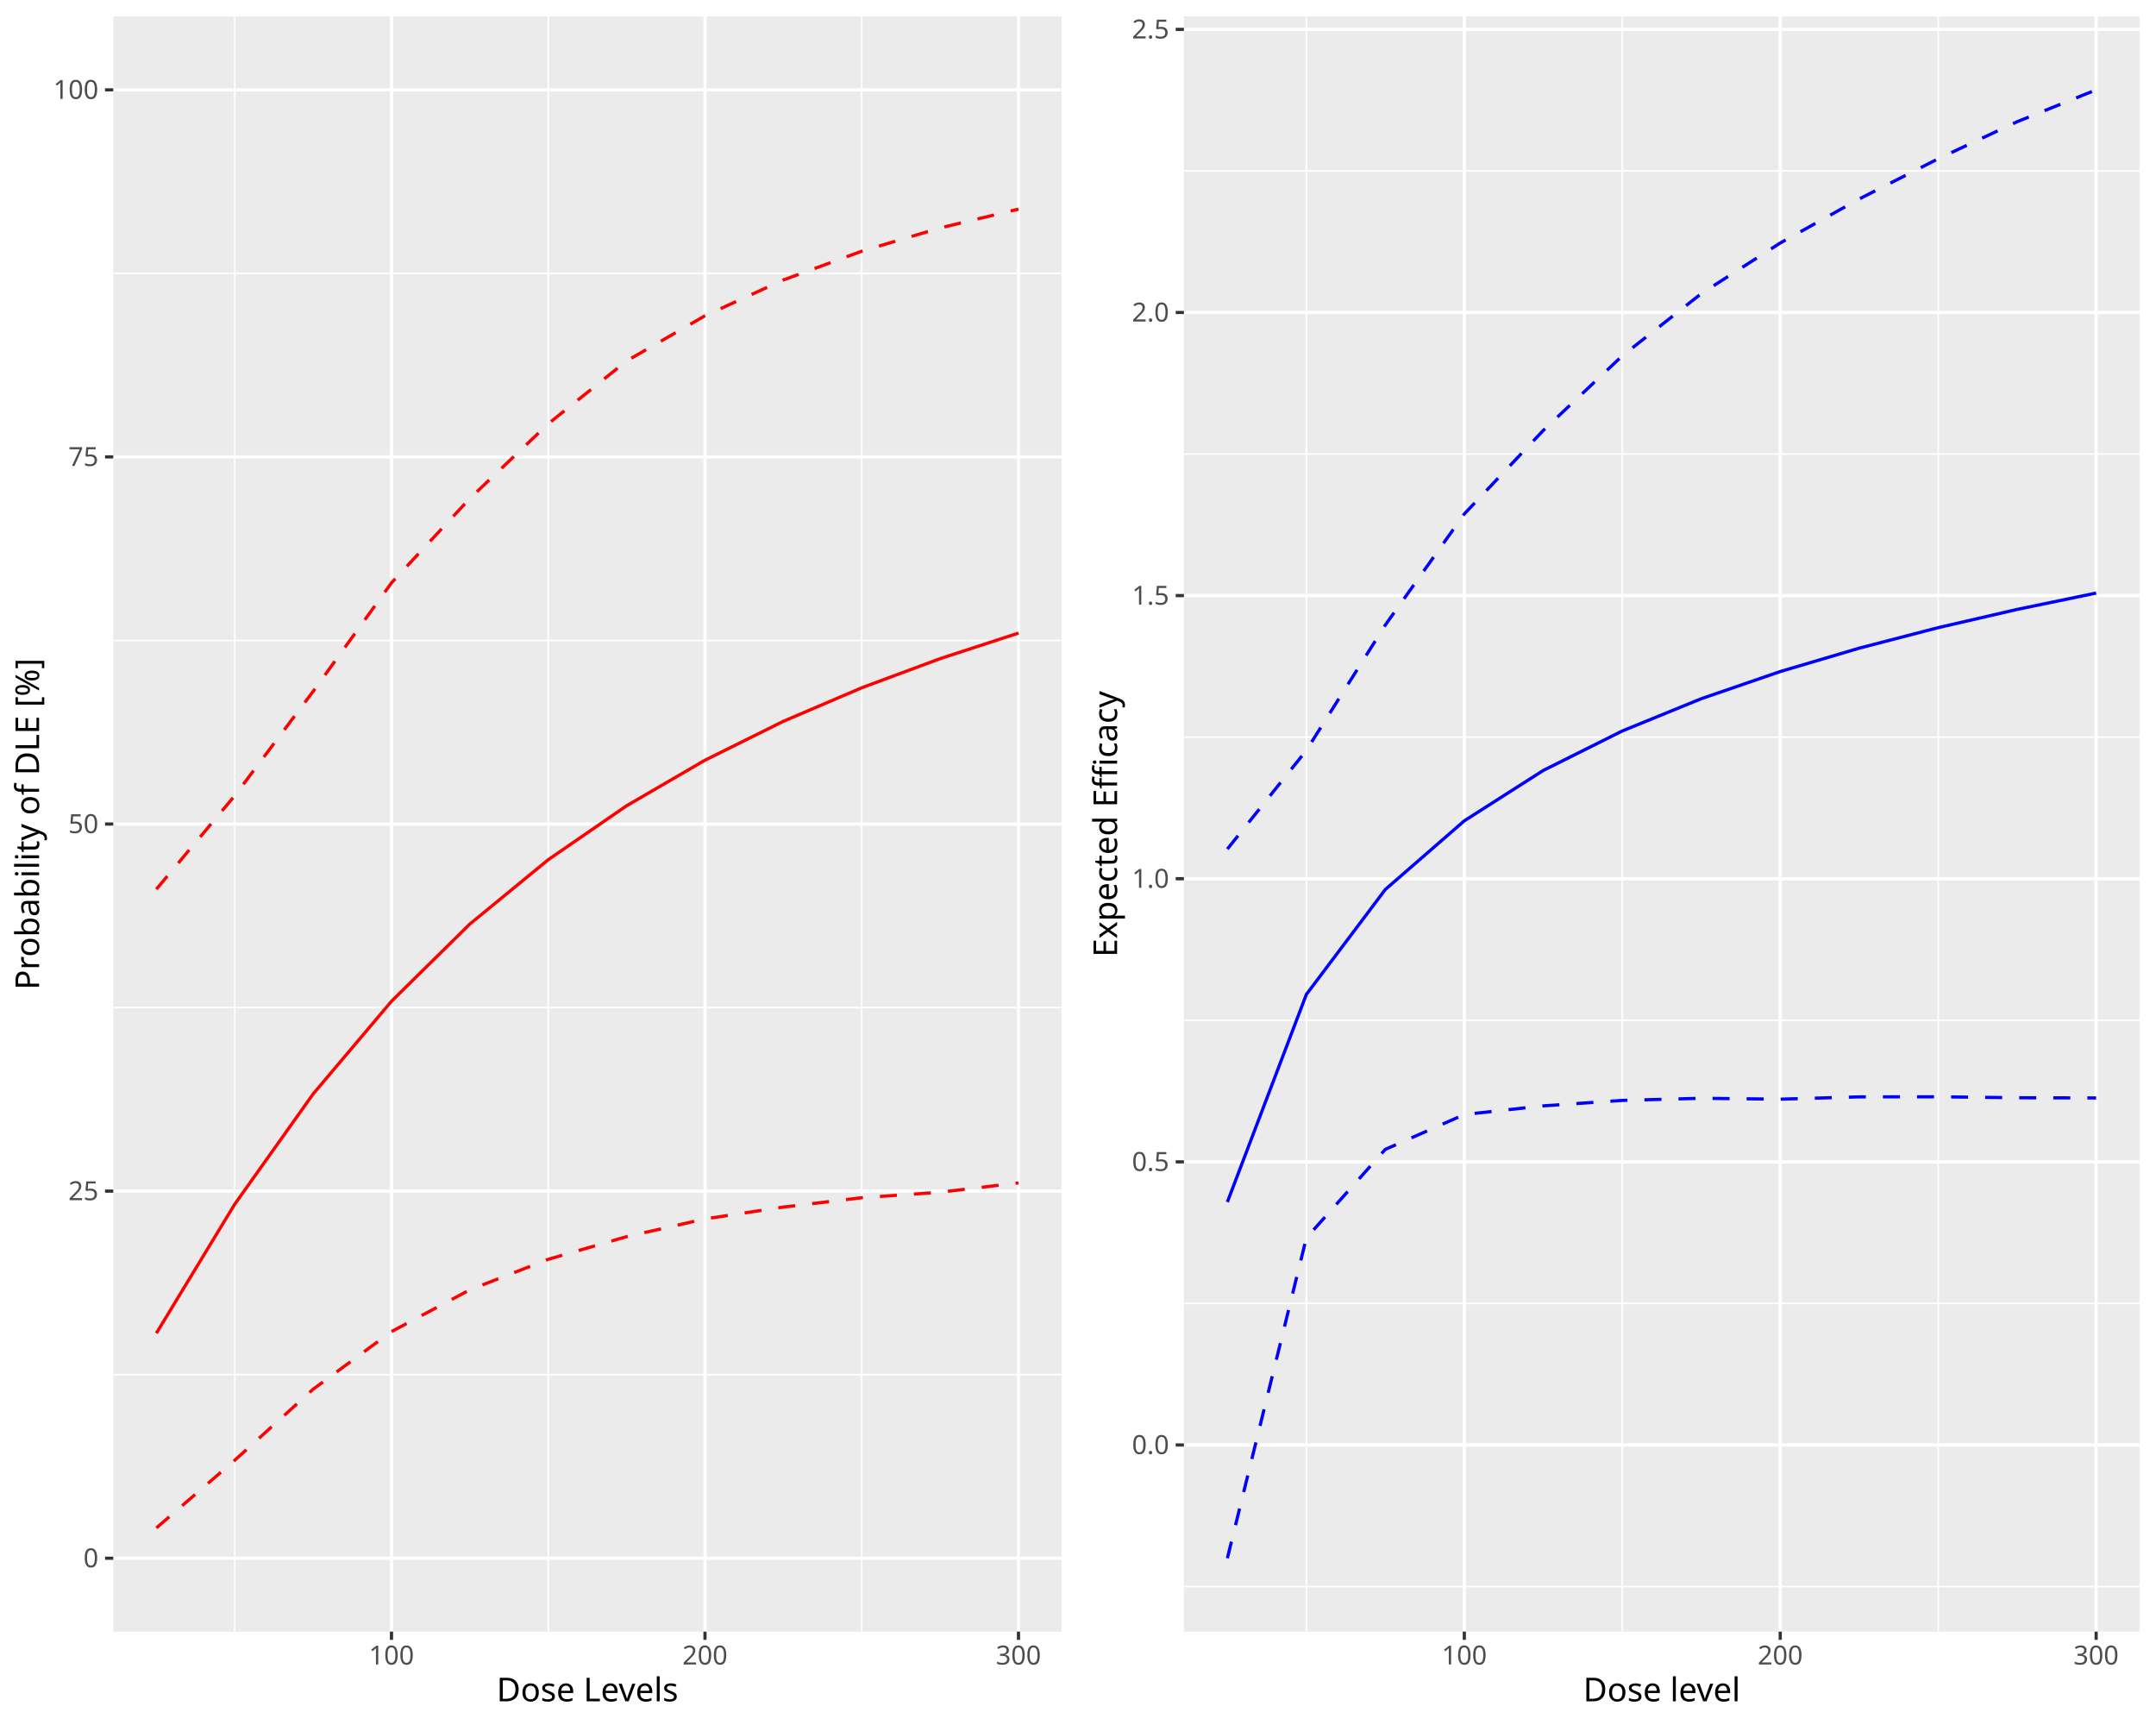
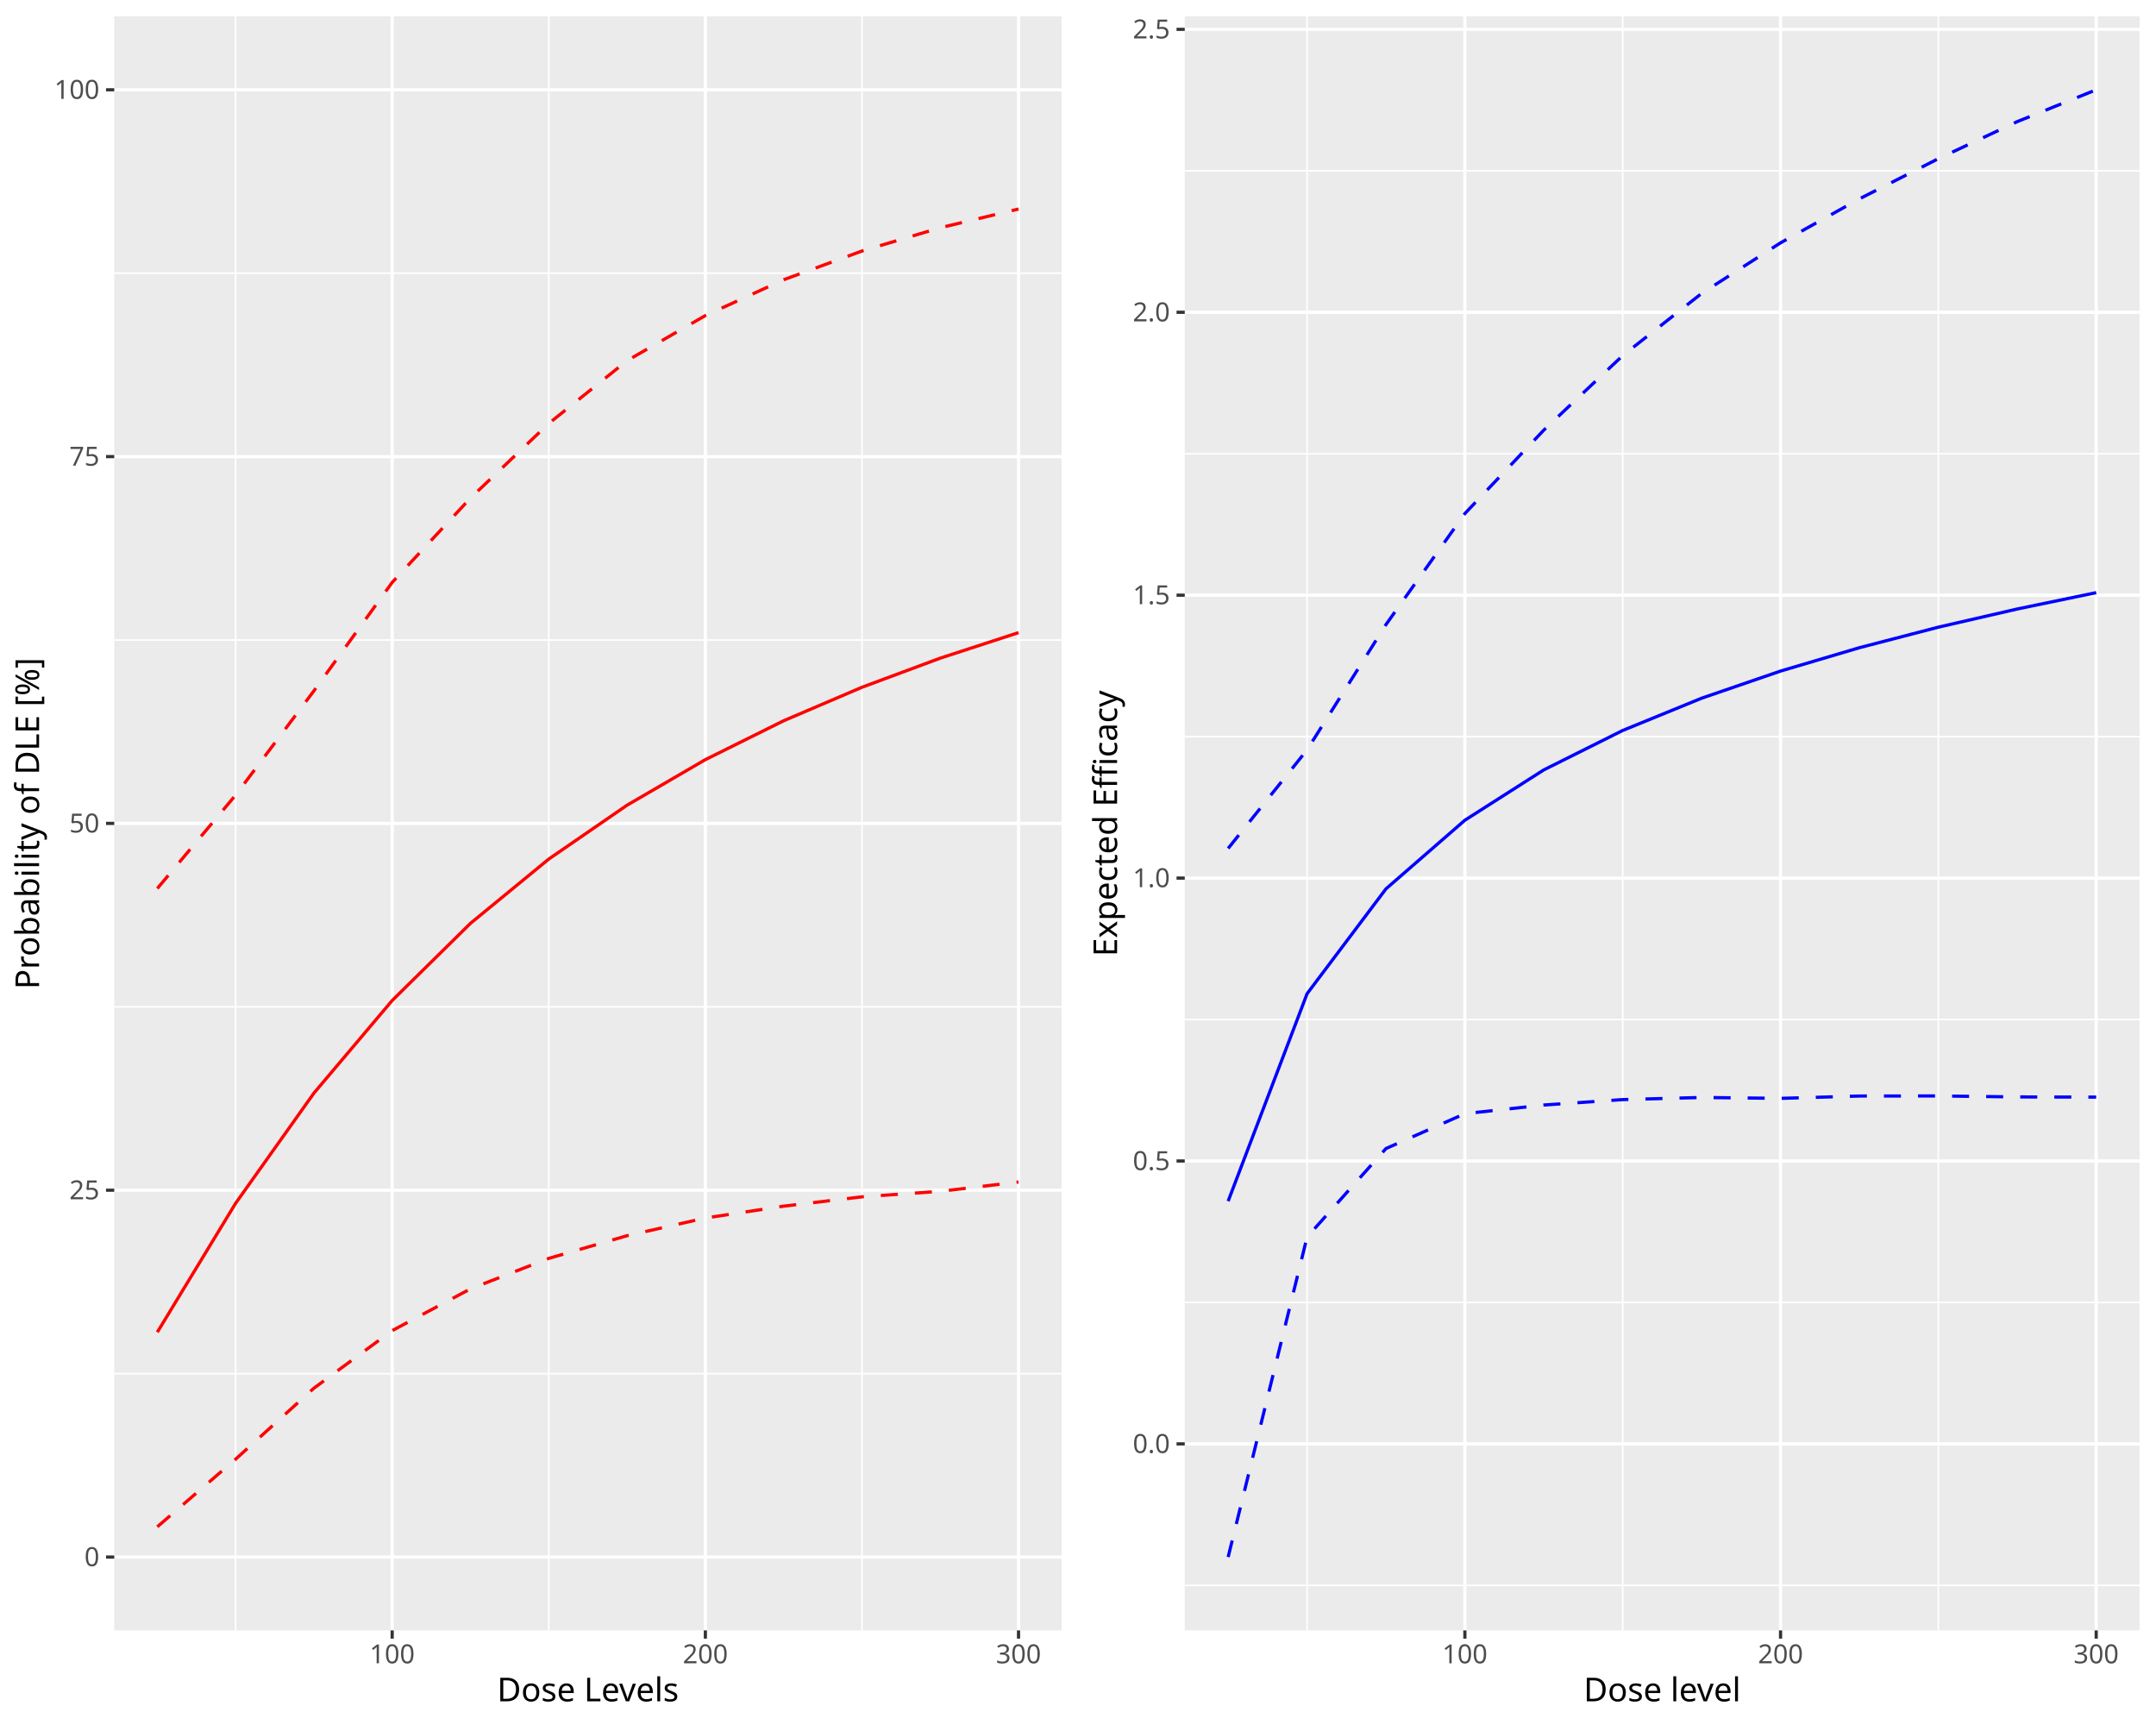
<svg xmlns="http://www.w3.org/2000/svg" class="svglite" data-engine-version="2.0" width="720.00pt" height="576.00pt" viewBox="0 0 720.00 576.00">
  <defs>
    <style type="text/css">
    .svglite line, .svglite polyline, .svglite polygon, .svglite path, .svglite rect, .svglite circle {
      fill: none;
      stroke: #000000;
      stroke-linecap: round;
      stroke-linejoin: round;
      stroke-miterlimit: 10.00;
    }
  </style>
  </defs>
  <rect width="100%" height="100%" style="stroke: none; fill: #FFFFFF;" />
  <defs>
    <clipPath id="cpMC4wMHw3MjAuMDB8MC4wMHw1NzYuMDA=">
      <rect x="0.00" y="0.00" width="720.00" height="576.00" />
    </clipPath>
  </defs>
  <g clip-path="url(#cpMC4wMHw3MjAuMDB8MC4wMHw1NzYuMDA=)">
</g>
  <defs>
    <clipPath id="cpMC4wMHwzNjAuMDB8MC4wMHw1NzYuMDA=">
      <rect x="0.00" y="0.00" width="360.00" height="576.00" />
    </clipPath>
  </defs>
  <g clip-path="url(#cpMC4wMHwzNjAuMDB8MC4wMHw1NzYuMDA=)">
    <rect x="0.00" y="0.00" width="360.00" height="576.00" style="stroke-width: 1.07; stroke: #FFFFFF; fill: #FFFFFF;" />
  </g>
  <g clip-path="url(#cpMC4wMHw3MjAuMDB8MC4wMHw1NzYuMDA=)">
</g>
  <defs>
-     <clipPath id="cpMzcuODJ8MzU0LjUyfDUuNDh8NTQ0Ljgy">
-       <rect x="37.82" y="5.48" width="316.70" height="539.34" />
+     <clipPath id="cpMzguMTV8MzU0LjUyfDUuNDh8NTQ0LjQy">
+       <rect x="38.15" y="5.48" width="316.37" height="538.94" />
    </clipPath>
  </defs>
-   <g clip-path="url(#cpMzcuODJ8MzU0LjUyfDUuNDh8NTQ0Ljgy)">
-     <rect x="37.82" y="5.48" width="316.70" height="539.34" style="stroke-width: 1.07; stroke: none; fill: #EBEBEB;" />
-     <polyline points="37.82,459.02 354.52,459.02 " style="stroke-width: 0.53; stroke: #FFFFFF; stroke-linecap: butt;" />
-     <polyline points="37.82,336.44 354.52,336.44 " style="stroke-width: 0.53; stroke: #FFFFFF; stroke-linecap: butt;" />
-     <polyline points="37.82,213.86 354.52,213.86 " style="stroke-width: 0.53; stroke: #FFFFFF; stroke-linecap: butt;" />
-     <polyline points="37.82,91.28 354.52,91.28 " style="stroke-width: 0.53; stroke: #FFFFFF; stroke-linecap: butt;" />
-     <polyline points="78.39,544.82 78.39,5.48 " style="stroke-width: 0.53; stroke: #FFFFFF; stroke-linecap: butt;" />
-     <polyline points="183.09,544.82 183.09,5.48 " style="stroke-width: 0.53; stroke: #FFFFFF; stroke-linecap: butt;" />
-     <polyline points="287.78,544.82 287.78,5.48 " style="stroke-width: 0.53; stroke: #FFFFFF; stroke-linecap: butt;" />
-     <polyline points="37.82,520.31 354.52,520.31 " style="stroke-width: 1.07; stroke: #FFFFFF; stroke-linecap: butt;" />
-     <polyline points="37.82,397.73 354.52,397.73 " style="stroke-width: 1.07; stroke: #FFFFFF; stroke-linecap: butt;" />
-     <polyline points="37.82,275.15 354.52,275.15 " style="stroke-width: 1.07; stroke: #FFFFFF; stroke-linecap: butt;" />
-     <polyline points="37.82,152.57 354.52,152.57 " style="stroke-width: 1.07; stroke: #FFFFFF; stroke-linecap: butt;" />
-     <polyline points="37.82,30.00 354.52,30.00 " style="stroke-width: 1.07; stroke: #FFFFFF; stroke-linecap: butt;" />
-     <polyline points="130.74,544.82 130.74,5.48 " style="stroke-width: 1.07; stroke: #FFFFFF; stroke-linecap: butt;" />
-     <polyline points="235.43,544.82 235.43,5.48 " style="stroke-width: 1.07; stroke: #FFFFFF; stroke-linecap: butt;" />
-     <polyline points="340.13,544.82 340.13,5.48 " style="stroke-width: 1.07; stroke: #FFFFFF; stroke-linecap: butt;" />
-     <polyline points="52.22,510.20 78.39,487.60 104.57,463.87 130.74,444.64 156.91,430.68 183.09,420.50 209.26,412.93 235.43,407.01 261.61,403.05 287.78,399.94 313.95,398.10 340.13,394.99 " style="stroke-width: 1.07; stroke: #FF0000; stroke-dasharray: 5.69,5.69; stroke-linecap: butt;" />
-     <polyline points="52.22,445.18 78.39,402.10 104.57,365.29 130.74,334.33 156.91,308.54 183.09,287.06 209.26,269.05 235.43,253.84 261.61,240.85 287.78,229.66 313.95,219.93 340.13,211.39 " style="stroke-width: 1.07; stroke: #FF0000; stroke-linecap: butt;" />
-     <polyline points="52.22,296.91 78.39,265.70 104.57,230.86 130.74,194.62 156.91,166.43 183.09,141.50 209.26,120.52 235.43,105.44 261.61,93.48 287.78,83.88 313.95,76.11 340.13,69.83 " style="stroke-width: 1.07; stroke: #FF0000; stroke-dasharray: 5.69,5.69; stroke-linecap: butt;" />
+   <g clip-path="url(#cpMzguMTV8MzU0LjUyfDUuNDh8NTQ0LjQy)">
+     <rect x="38.15" y="5.48" width="316.37" height="538.94" style="stroke-width: 1.07; stroke: none; fill: #EBEBEB;" />
+     <polyline points="38.15,458.68 354.52,458.68 " style="stroke-width: 0.53; stroke: #FFFFFF; stroke-linecap: butt;" />
+     <polyline points="38.15,336.19 354.52,336.19 " style="stroke-width: 0.53; stroke: #FFFFFF; stroke-linecap: butt;" />
+     <polyline points="38.15,213.71 354.52,213.71 " style="stroke-width: 0.53; stroke: #FFFFFF; stroke-linecap: butt;" />
+     <polyline points="38.15,91.22 354.52,91.22 " style="stroke-width: 0.53; stroke: #FFFFFF; stroke-linecap: butt;" />
+     <polyline points="78.68,544.42 78.68,5.48 " style="stroke-width: 0.53; stroke: #FFFFFF; stroke-linecap: butt;" />
+     <polyline points="183.26,544.42 183.26,5.48 " style="stroke-width: 0.53; stroke: #FFFFFF; stroke-linecap: butt;" />
+     <polyline points="287.85,544.42 287.85,5.48 " style="stroke-width: 0.53; stroke: #FFFFFF; stroke-linecap: butt;" />
+     <polyline points="38.15,519.92 354.52,519.92 " style="stroke-width: 1.07; stroke: #FFFFFF; stroke-linecap: butt;" />
+     <polyline points="38.15,397.43 354.52,397.43 " style="stroke-width: 1.07; stroke: #FFFFFF; stroke-linecap: butt;" />
+     <polyline points="38.15,274.95 354.52,274.95 " style="stroke-width: 1.07; stroke: #FFFFFF; stroke-linecap: butt;" />
+     <polyline points="38.15,152.46 354.52,152.46 " style="stroke-width: 1.07; stroke: #FFFFFF; stroke-linecap: butt;" />
+     <polyline points="38.15,29.98 354.52,29.98 " style="stroke-width: 1.07; stroke: #FFFFFF; stroke-linecap: butt;" />
+     <polyline points="130.97,544.42 130.97,5.48 " style="stroke-width: 1.07; stroke: #FFFFFF; stroke-linecap: butt;" />
+     <polyline points="235.56,544.42 235.56,5.48 " style="stroke-width: 1.07; stroke: #FFFFFF; stroke-linecap: butt;" />
+     <polyline points="340.14,544.42 340.14,5.48 " style="stroke-width: 1.07; stroke: #FFFFFF; stroke-linecap: butt;" />
+     <polyline points="52.53,509.82 78.68,487.24 104.83,463.53 130.97,444.31 157.12,430.36 183.26,420.19 209.41,412.62 235.56,406.71 261.70,402.75 287.85,399.64 313.99,397.80 340.14,394.69 " style="stroke-width: 1.07; stroke: #FF0000; stroke-dasharray: 5.69,5.69; stroke-linecap: butt;" />
+     <polyline points="52.53,444.85 78.68,401.80 104.83,365.01 130.97,334.08 157.12,308.31 183.26,286.85 209.41,268.86 235.56,253.65 261.70,240.67 287.85,229.49 313.99,219.77 340.14,211.24 " style="stroke-width: 1.07; stroke: #FF0000; stroke-linecap: butt;" />
+     <polyline points="52.53,296.69 78.68,265.50 104.83,230.69 130.97,194.47 157.12,166.30 183.26,141.40 209.41,120.43 235.56,105.37 261.70,93.41 287.85,83.82 313.99,76.05 340.14,69.79 " style="stroke-width: 1.07; stroke: #FF0000; stroke-dasharray: 5.69,5.69; stroke-linecap: butt;" />
  </g>
  <g clip-path="url(#cpMC4wMHw3MjAuMDB8MC4wMHw1NzYuMDA=)">
-     <text x="32.89" y="523.34" text-anchor="end" style="font-size: 8.80px; fill: #4D4D4D; font-family: sans;" textLength="4.89px" lengthAdjust="spacingAndGlyphs">0</text>
-     <text x="32.89" y="400.76" text-anchor="end" style="font-size: 8.80px; fill: #4D4D4D; font-family: sans;" textLength="9.79px" lengthAdjust="spacingAndGlyphs">25</text>
-     <text x="32.89" y="278.18" text-anchor="end" style="font-size: 8.80px; fill: #4D4D4D; font-family: sans;" textLength="9.79px" lengthAdjust="spacingAndGlyphs">50</text>
-     <text x="32.89" y="155.60" text-anchor="end" style="font-size: 8.80px; fill: #4D4D4D; font-family: sans;" textLength="9.79px" lengthAdjust="spacingAndGlyphs">75</text>
-     <text x="32.89" y="33.02" text-anchor="end" style="font-size: 8.80px; fill: #4D4D4D; font-family: sans;" textLength="14.68px" lengthAdjust="spacingAndGlyphs">100</text>
-     <polyline points="35.08,520.31 37.82,520.31 " style="stroke-width: 1.07; stroke: #333333; stroke-linecap: butt;" />
-     <polyline points="35.08,397.73 37.82,397.73 " style="stroke-width: 1.07; stroke: #333333; stroke-linecap: butt;" />
-     <polyline points="35.08,275.15 37.82,275.15 " style="stroke-width: 1.07; stroke: #333333; stroke-linecap: butt;" />
-     <polyline points="35.08,152.57 37.82,152.57 " style="stroke-width: 1.07; stroke: #333333; stroke-linecap: butt;" />
-     <polyline points="35.08,30.00 37.82,30.00 " style="stroke-width: 1.07; stroke: #333333; stroke-linecap: butt;" />
-     <polyline points="130.74,547.56 130.74,544.82 " style="stroke-width: 1.07; stroke: #333333; stroke-linecap: butt;" />
-     <polyline points="235.43,547.56 235.43,544.82 " style="stroke-width: 1.07; stroke: #333333; stroke-linecap: butt;" />
-     <polyline points="340.13,547.56 340.13,544.82 " style="stroke-width: 1.07; stroke: #333333; stroke-linecap: butt;" />
-     <text x="130.74" y="555.81" text-anchor="middle" style="font-size: 8.80px; fill: #4D4D4D; font-family: sans;" textLength="14.68px" lengthAdjust="spacingAndGlyphs">100</text>
-     <text x="235.43" y="555.81" text-anchor="middle" style="font-size: 8.80px; fill: #4D4D4D; font-family: sans;" textLength="14.68px" lengthAdjust="spacingAndGlyphs">200</text>
-     <text x="340.13" y="555.81" text-anchor="middle" style="font-size: 8.80px; fill: #4D4D4D; font-family: sans;" textLength="14.68px" lengthAdjust="spacingAndGlyphs">300</text>
-     <text x="196.17" y="568.10" text-anchor="middle" style="font-size: 11.00px; font-family: sans;" textLength="60.55px" lengthAdjust="spacingAndGlyphs">Dose Levels</text>
-     <text transform="translate(13.05,275.15) rotate(-90)" text-anchor="middle" style="font-size: 11.00px; font-family: sans;" textLength="107.00px" lengthAdjust="spacingAndGlyphs">Probability of DLE [%]</text>
+     <text x="33.22" y="522.95" text-anchor="end" style="font-size: 8.80px; fill: #4D4D4D; font-family: sans;" textLength="4.89px" lengthAdjust="spacingAndGlyphs">0</text>
+     <text x="33.22" y="400.46" text-anchor="end" style="font-size: 8.80px; fill: #4D4D4D; font-family: sans;" textLength="9.79px" lengthAdjust="spacingAndGlyphs">25</text>
+     <text x="33.22" y="277.98" text-anchor="end" style="font-size: 8.80px; fill: #4D4D4D; font-family: sans;" textLength="9.79px" lengthAdjust="spacingAndGlyphs">50</text>
+     <text x="33.22" y="155.49" text-anchor="end" style="font-size: 8.80px; fill: #4D4D4D; font-family: sans;" textLength="9.79px" lengthAdjust="spacingAndGlyphs">75</text>
+     <text x="33.22" y="33.00" text-anchor="end" style="font-size: 8.80px; fill: #4D4D4D; font-family: sans;" textLength="14.68px" lengthAdjust="spacingAndGlyphs">100</text>
+     <polyline points="35.41,519.92 38.15,519.92 " style="stroke-width: 1.07; stroke: #333333; stroke-linecap: butt;" />
+     <polyline points="35.41,397.43 38.15,397.43 " style="stroke-width: 1.07; stroke: #333333; stroke-linecap: butt;" />
+     <polyline points="35.41,274.95 38.15,274.95 " style="stroke-width: 1.07; stroke: #333333; stroke-linecap: butt;" />
+     <polyline points="35.41,152.46 38.15,152.46 " style="stroke-width: 1.07; stroke: #333333; stroke-linecap: butt;" />
+     <polyline points="35.41,29.98 38.15,29.98 " style="stroke-width: 1.07; stroke: #333333; stroke-linecap: butt;" />
+     <polyline points="130.97,547.16 130.97,544.42 " style="stroke-width: 1.07; stroke: #333333; stroke-linecap: butt;" />
+     <polyline points="235.56,547.16 235.56,544.42 " style="stroke-width: 1.07; stroke: #333333; stroke-linecap: butt;" />
+     <polyline points="340.14,547.16 340.14,544.42 " style="stroke-width: 1.07; stroke: #333333; stroke-linecap: butt;" />
+     <text x="130.97" y="555.40" text-anchor="middle" style="font-size: 8.80px; fill: #4D4D4D; font-family: sans;" textLength="14.68px" lengthAdjust="spacingAndGlyphs">100</text>
+     <text x="235.56" y="555.40" text-anchor="middle" style="font-size: 8.80px; fill: #4D4D4D; font-family: sans;" textLength="14.68px" lengthAdjust="spacingAndGlyphs">200</text>
+     <text x="340.14" y="555.40" text-anchor="middle" style="font-size: 8.80px; fill: #4D4D4D; font-family: sans;" textLength="14.68px" lengthAdjust="spacingAndGlyphs">300</text>
+     <text x="196.34" y="568.10" text-anchor="middle" style="font-size: 11.00px; font-family: sans;" textLength="60.55px" lengthAdjust="spacingAndGlyphs">Dose Levels</text>
+     <text transform="translate(13.05,274.95) rotate(-90)" text-anchor="middle" style="font-size: 11.00px; font-family: sans;" textLength="107.00px" lengthAdjust="spacingAndGlyphs">Probability of DLE [%]</text>
  </g>
  <defs>
    <clipPath id="cpMzYwLjAwfDcyMC4wMHwwLjAwfDU3Ni4wMA==">
      <rect x="360.00" y="0.00" width="360.00" height="576.00" />
    </clipPath>
  </defs>
  <g clip-path="url(#cpMzYwLjAwfDcyMC4wMHwwLjAwfDU3Ni4wMA==)">
    <rect x="360.00" y="0.00" width="360.00" height="576.00" style="stroke-width: 1.07; stroke: #FFFFFF; fill: #FFFFFF;" />
  </g>
  <g clip-path="url(#cpMC4wMHw3MjAuMDB8MC4wMHw1NzYuMDA=)">
</g>
  <defs>
-     <clipPath id="cpMzk1LjM3fDcxNC41Mnw1LjQ4fDU0NC44Mg==">
-       <rect x="395.37" y="5.48" width="319.15" height="539.34" />
+     <clipPath id="cpMzk1LjY1fDcxNC41Mnw1LjQ4fDU0NC40Mg==">
+       <rect x="395.65" y="5.48" width="318.87" height="538.94" />
    </clipPath>
  </defs>
-   <g clip-path="url(#cpMzk1LjM3fDcxNC41Mnw1LjQ4fDU0NC44Mg==)">
-     <rect x="395.37" y="5.48" width="319.15" height="539.34" style="stroke-width: 1.07; stroke: none; fill: #EBEBEB;" />
-     <polyline points="395.37,529.76 714.52,529.76 " style="stroke-width: 0.53; stroke: #FFFFFF; stroke-linecap: butt;" />
-     <polyline points="395.37,435.22 714.52,435.22 " style="stroke-width: 0.53; stroke: #FFFFFF; stroke-linecap: butt;" />
-     <polyline points="395.37,340.69 714.52,340.69 " style="stroke-width: 0.53; stroke: #FFFFFF; stroke-linecap: butt;" />
-     <polyline points="395.37,246.15 714.52,246.15 " style="stroke-width: 0.53; stroke: #FFFFFF; stroke-linecap: butt;" />
-     <polyline points="395.37,151.61 714.52,151.61 " style="stroke-width: 0.53; stroke: #FFFFFF; stroke-linecap: butt;" />
-     <polyline points="395.37,57.08 714.52,57.08 " style="stroke-width: 0.53; stroke: #FFFFFF; stroke-linecap: butt;" />
-     <polyline points="436.26,544.82 436.26,5.48 " style="stroke-width: 0.53; stroke: #FFFFFF; stroke-linecap: butt;" />
-     <polyline points="541.76,544.82 541.76,5.48 " style="stroke-width: 0.53; stroke: #FFFFFF; stroke-linecap: butt;" />
-     <polyline points="647.26,544.82 647.26,5.48 " style="stroke-width: 0.53; stroke: #FFFFFF; stroke-linecap: butt;" />
-     <polyline points="395.37,482.49 714.52,482.49 " style="stroke-width: 1.07; stroke: #FFFFFF; stroke-linecap: butt;" />
-     <polyline points="395.37,387.96 714.52,387.96 " style="stroke-width: 1.07; stroke: #FFFFFF; stroke-linecap: butt;" />
-     <polyline points="395.37,293.42 714.52,293.42 " style="stroke-width: 1.07; stroke: #FFFFFF; stroke-linecap: butt;" />
-     <polyline points="395.37,198.88 714.52,198.88 " style="stroke-width: 1.07; stroke: #FFFFFF; stroke-linecap: butt;" />
-     <polyline points="395.37,104.34 714.52,104.34 " style="stroke-width: 1.07; stroke: #FFFFFF; stroke-linecap: butt;" />
-     <polyline points="395.37,9.81 714.52,9.81 " style="stroke-width: 1.07; stroke: #FFFFFF; stroke-linecap: butt;" />
-     <polyline points="489.01,544.82 489.01,5.48 " style="stroke-width: 1.07; stroke: #FFFFFF; stroke-linecap: butt;" />
-     <polyline points="594.51,544.82 594.51,5.48 " style="stroke-width: 1.07; stroke: #FFFFFF; stroke-linecap: butt;" />
-     <polyline points="700.01,544.82 700.01,5.48 " style="stroke-width: 1.07; stroke: #FFFFFF; stroke-linecap: butt;" />
-     <polyline points="409.88,520.31 436.26,413.37 462.63,383.79 489.01,372.15 515.38,369.26 541.76,367.44 568.14,366.73 594.51,367.03 620.89,366.26 647.26,366.23 673.64,366.55 700.01,366.62 " style="stroke-width: 1.07; stroke: #0000FF; stroke-dasharray: 5.69,5.69; stroke-linecap: butt;" />
-     <polyline points="409.88,401.38 436.26,332.06 462.63,297.01 489.01,274.08 515.38,257.26 541.76,244.08 568.14,233.31 594.51,224.24 620.89,216.43 647.26,209.58 673.64,203.49 700.01,198.03 " style="stroke-width: 1.07; stroke: #0000FF; stroke-linecap: butt;" />
-     <polyline points="409.88,283.51 436.26,250.56 462.63,208.70 489.01,171.61 515.38,143.72 541.76,118.82 568.14,98.05 594.51,81.14 620.89,66.44 647.26,53.01 673.64,40.64 700.01,30.00 " style="stroke-width: 1.07; stroke: #0000FF; stroke-dasharray: 5.69,5.69; stroke-linecap: butt;" />
+   <g clip-path="url(#cpMzk1LjY1fDcxNC41Mnw1LjQ4fDU0NC40Mg==)">
+     <rect x="395.65" y="5.48" width="318.87" height="538.94" style="stroke-width: 1.07; stroke: none; fill: #EBEBEB;" />
+     <polyline points="395.65,529.37 714.52,529.37 " style="stroke-width: 0.53; stroke: #FFFFFF; stroke-linecap: butt;" />
+     <polyline points="395.65,434.90 714.52,434.90 " style="stroke-width: 0.53; stroke: #FFFFFF; stroke-linecap: butt;" />
+     <polyline points="395.65,340.43 714.52,340.43 " style="stroke-width: 0.53; stroke: #FFFFFF; stroke-linecap: butt;" />
+     <polyline points="395.65,245.97 714.52,245.97 " style="stroke-width: 0.53; stroke: #FFFFFF; stroke-linecap: butt;" />
+     <polyline points="395.65,151.50 714.52,151.50 " style="stroke-width: 0.53; stroke: #FFFFFF; stroke-linecap: butt;" />
+     <polyline points="395.65,57.04 714.52,57.04 " style="stroke-width: 0.53; stroke: #FFFFFF; stroke-linecap: butt;" />
+     <polyline points="436.50,544.42 436.50,5.48 " style="stroke-width: 0.53; stroke: #FFFFFF; stroke-linecap: butt;" />
+     <polyline points="541.91,544.42 541.91,5.48 " style="stroke-width: 0.53; stroke: #FFFFFF; stroke-linecap: butt;" />
+     <polyline points="647.32,544.42 647.32,5.48 " style="stroke-width: 0.53; stroke: #FFFFFF; stroke-linecap: butt;" />
+     <polyline points="395.65,482.13 714.52,482.13 " style="stroke-width: 1.07; stroke: #FFFFFF; stroke-linecap: butt;" />
+     <polyline points="395.65,387.67 714.52,387.67 " style="stroke-width: 1.07; stroke: #FFFFFF; stroke-linecap: butt;" />
+     <polyline points="395.65,293.20 714.52,293.20 " style="stroke-width: 1.07; stroke: #FFFFFF; stroke-linecap: butt;" />
+     <polyline points="395.65,198.74 714.52,198.74 " style="stroke-width: 1.07; stroke: #FFFFFF; stroke-linecap: butt;" />
+     <polyline points="395.65,104.27 714.52,104.27 " style="stroke-width: 1.07; stroke: #FFFFFF; stroke-linecap: butt;" />
+     <polyline points="395.65,9.80 714.52,9.80 " style="stroke-width: 1.07; stroke: #FFFFFF; stroke-linecap: butt;" />
+     <polyline points="489.20,544.42 489.20,5.48 " style="stroke-width: 1.07; stroke: #FFFFFF; stroke-linecap: butt;" />
+     <polyline points="594.62,544.42 594.62,5.48 " style="stroke-width: 1.07; stroke: #FFFFFF; stroke-linecap: butt;" />
+     <polyline points="700.03,544.42 700.03,5.48 " style="stroke-width: 1.07; stroke: #FFFFFF; stroke-linecap: butt;" />
+     <polyline points="410.14,519.92 436.50,413.07 462.85,383.51 489.20,371.87 515.56,368.98 541.91,367.17 568.26,366.46 594.62,366.76 620.97,365.98 647.32,365.95 673.67,366.28 700.03,366.34 " style="stroke-width: 1.07; stroke: #0000FF; stroke-dasharray: 5.69,5.69; stroke-linecap: butt;" />
+     <polyline points="410.14,401.08 436.50,331.81 462.85,296.79 489.20,273.88 515.56,257.07 541.91,243.91 568.26,233.14 594.62,224.08 620.97,216.27 647.32,209.42 673.67,203.35 700.03,197.89 " style="stroke-width: 1.07; stroke: #0000FF; stroke-linecap: butt;" />
+     <polyline points="410.14,283.30 436.50,250.38 462.85,208.55 489.20,171.48 515.56,143.61 541.91,118.73 568.26,97.98 594.62,81.08 620.97,66.39 647.32,52.98 673.67,40.61 700.03,29.98 " style="stroke-width: 1.07; stroke: #0000FF; stroke-dasharray: 5.69,5.69; stroke-linecap: butt;" />
  </g>
  <g clip-path="url(#cpMC4wMHw3MjAuMDB8MC4wMHw1NzYuMDA=)">
-     <text x="390.44" y="485.52" text-anchor="end" style="font-size: 8.80px; fill: #4D4D4D; font-family: sans;" textLength="12.23px" lengthAdjust="spacingAndGlyphs">0.0</text>
-     <text x="390.44" y="390.98" text-anchor="end" style="font-size: 8.80px; fill: #4D4D4D; font-family: sans;" textLength="12.23px" lengthAdjust="spacingAndGlyphs">0.5</text>
-     <text x="390.44" y="296.45" text-anchor="end" style="font-size: 8.80px; fill: #4D4D4D; font-family: sans;" textLength="12.23px" lengthAdjust="spacingAndGlyphs">1.0</text>
-     <text x="390.44" y="201.91" text-anchor="end" style="font-size: 8.80px; fill: #4D4D4D; font-family: sans;" textLength="12.23px" lengthAdjust="spacingAndGlyphs">1.5</text>
-     <text x="390.44" y="107.37" text-anchor="end" style="font-size: 8.80px; fill: #4D4D4D; font-family: sans;" textLength="12.23px" lengthAdjust="spacingAndGlyphs">2.0</text>
-     <text x="390.44" y="12.84" text-anchor="end" style="font-size: 8.80px; fill: #4D4D4D; font-family: sans;" textLength="12.23px" lengthAdjust="spacingAndGlyphs">2.5</text>
-     <polyline points="392.63,482.49 395.37,482.49 " style="stroke-width: 1.07; stroke: #333333; stroke-linecap: butt;" />
-     <polyline points="392.63,387.96 395.37,387.96 " style="stroke-width: 1.07; stroke: #333333; stroke-linecap: butt;" />
-     <polyline points="392.63,293.42 395.37,293.42 " style="stroke-width: 1.07; stroke: #333333; stroke-linecap: butt;" />
-     <polyline points="392.63,198.88 395.37,198.88 " style="stroke-width: 1.07; stroke: #333333; stroke-linecap: butt;" />
-     <polyline points="392.63,104.34 395.37,104.34 " style="stroke-width: 1.07; stroke: #333333; stroke-linecap: butt;" />
-     <polyline points="392.63,9.81 395.37,9.81 " style="stroke-width: 1.07; stroke: #333333; stroke-linecap: butt;" />
-     <polyline points="489.01,547.56 489.01,544.82 " style="stroke-width: 1.07; stroke: #333333; stroke-linecap: butt;" />
-     <polyline points="594.51,547.56 594.51,544.82 " style="stroke-width: 1.07; stroke: #333333; stroke-linecap: butt;" />
-     <polyline points="700.01,547.56 700.01,544.82 " style="stroke-width: 1.07; stroke: #333333; stroke-linecap: butt;" />
-     <text x="489.01" y="555.81" text-anchor="middle" style="font-size: 8.80px; fill: #4D4D4D; font-family: sans;" textLength="14.68px" lengthAdjust="spacingAndGlyphs">100</text>
-     <text x="594.51" y="555.81" text-anchor="middle" style="font-size: 8.80px; fill: #4D4D4D; font-family: sans;" textLength="14.68px" lengthAdjust="spacingAndGlyphs">200</text>
-     <text x="700.01" y="555.81" text-anchor="middle" style="font-size: 8.80px; fill: #4D4D4D; font-family: sans;" textLength="14.68px" lengthAdjust="spacingAndGlyphs">300</text>
-     <text x="554.95" y="568.10" text-anchor="middle" style="font-size: 11.00px; font-family: sans;" textLength="51.37px" lengthAdjust="spacingAndGlyphs">Dose level</text>
-     <text transform="translate(373.05,275.15) rotate(-90)" text-anchor="middle" style="font-size: 11.00px; font-family: sans;" textLength="87.46px" lengthAdjust="spacingAndGlyphs">Expected Efficacy</text>
+     <text x="390.72" y="485.16" text-anchor="end" style="font-size: 8.80px; fill: #4D4D4D; font-family: sans;" textLength="12.23px" lengthAdjust="spacingAndGlyphs">0.0</text>
+     <text x="390.72" y="390.70" text-anchor="end" style="font-size: 8.80px; fill: #4D4D4D; font-family: sans;" textLength="12.23px" lengthAdjust="spacingAndGlyphs">0.5</text>
+     <text x="390.72" y="296.23" text-anchor="end" style="font-size: 8.80px; fill: #4D4D4D; font-family: sans;" textLength="12.23px" lengthAdjust="spacingAndGlyphs">1.0</text>
+     <text x="390.72" y="201.76" text-anchor="end" style="font-size: 8.80px; fill: #4D4D4D; font-family: sans;" textLength="12.23px" lengthAdjust="spacingAndGlyphs">1.5</text>
+     <text x="390.72" y="107.30" text-anchor="end" style="font-size: 8.80px; fill: #4D4D4D; font-family: sans;" textLength="12.23px" lengthAdjust="spacingAndGlyphs">2.0</text>
+     <text x="390.72" y="12.83" text-anchor="end" style="font-size: 8.80px; fill: #4D4D4D; font-family: sans;" textLength="12.23px" lengthAdjust="spacingAndGlyphs">2.5</text>
+     <polyline points="392.91,482.13 395.65,482.13 " style="stroke-width: 1.07; stroke: #333333; stroke-linecap: butt;" />
+     <polyline points="392.91,387.67 395.65,387.67 " style="stroke-width: 1.07; stroke: #333333; stroke-linecap: butt;" />
+     <polyline points="392.91,293.20 395.65,293.20 " style="stroke-width: 1.07; stroke: #333333; stroke-linecap: butt;" />
+     <polyline points="392.91,198.74 395.65,198.74 " style="stroke-width: 1.07; stroke: #333333; stroke-linecap: butt;" />
+     <polyline points="392.91,104.27 395.65,104.27 " style="stroke-width: 1.07; stroke: #333333; stroke-linecap: butt;" />
+     <polyline points="392.91,9.80 395.65,9.80 " style="stroke-width: 1.07; stroke: #333333; stroke-linecap: butt;" />
+     <polyline points="489.20,547.16 489.20,544.42 " style="stroke-width: 1.07; stroke: #333333; stroke-linecap: butt;" />
+     <polyline points="594.62,547.16 594.62,544.42 " style="stroke-width: 1.07; stroke: #333333; stroke-linecap: butt;" />
+     <polyline points="700.03,547.16 700.03,544.42 " style="stroke-width: 1.07; stroke: #333333; stroke-linecap: butt;" />
+     <text x="489.20" y="555.40" text-anchor="middle" style="font-size: 8.80px; fill: #4D4D4D; font-family: sans;" textLength="14.68px" lengthAdjust="spacingAndGlyphs">100</text>
+     <text x="594.62" y="555.40" text-anchor="middle" style="font-size: 8.80px; fill: #4D4D4D; font-family: sans;" textLength="14.68px" lengthAdjust="spacingAndGlyphs">200</text>
+     <text x="700.03" y="555.40" text-anchor="middle" style="font-size: 8.80px; fill: #4D4D4D; font-family: sans;" textLength="14.68px" lengthAdjust="spacingAndGlyphs">300</text>
+     <text x="555.09" y="568.10" text-anchor="middle" style="font-size: 11.00px; font-family: sans;" textLength="51.37px" lengthAdjust="spacingAndGlyphs">Dose level</text>
+     <text transform="translate(373.05,274.95) rotate(-90)" text-anchor="middle" style="font-size: 11.00px; font-family: sans;" textLength="87.46px" lengthAdjust="spacingAndGlyphs">Expected Efficacy</text>
  </g>
</svg>
